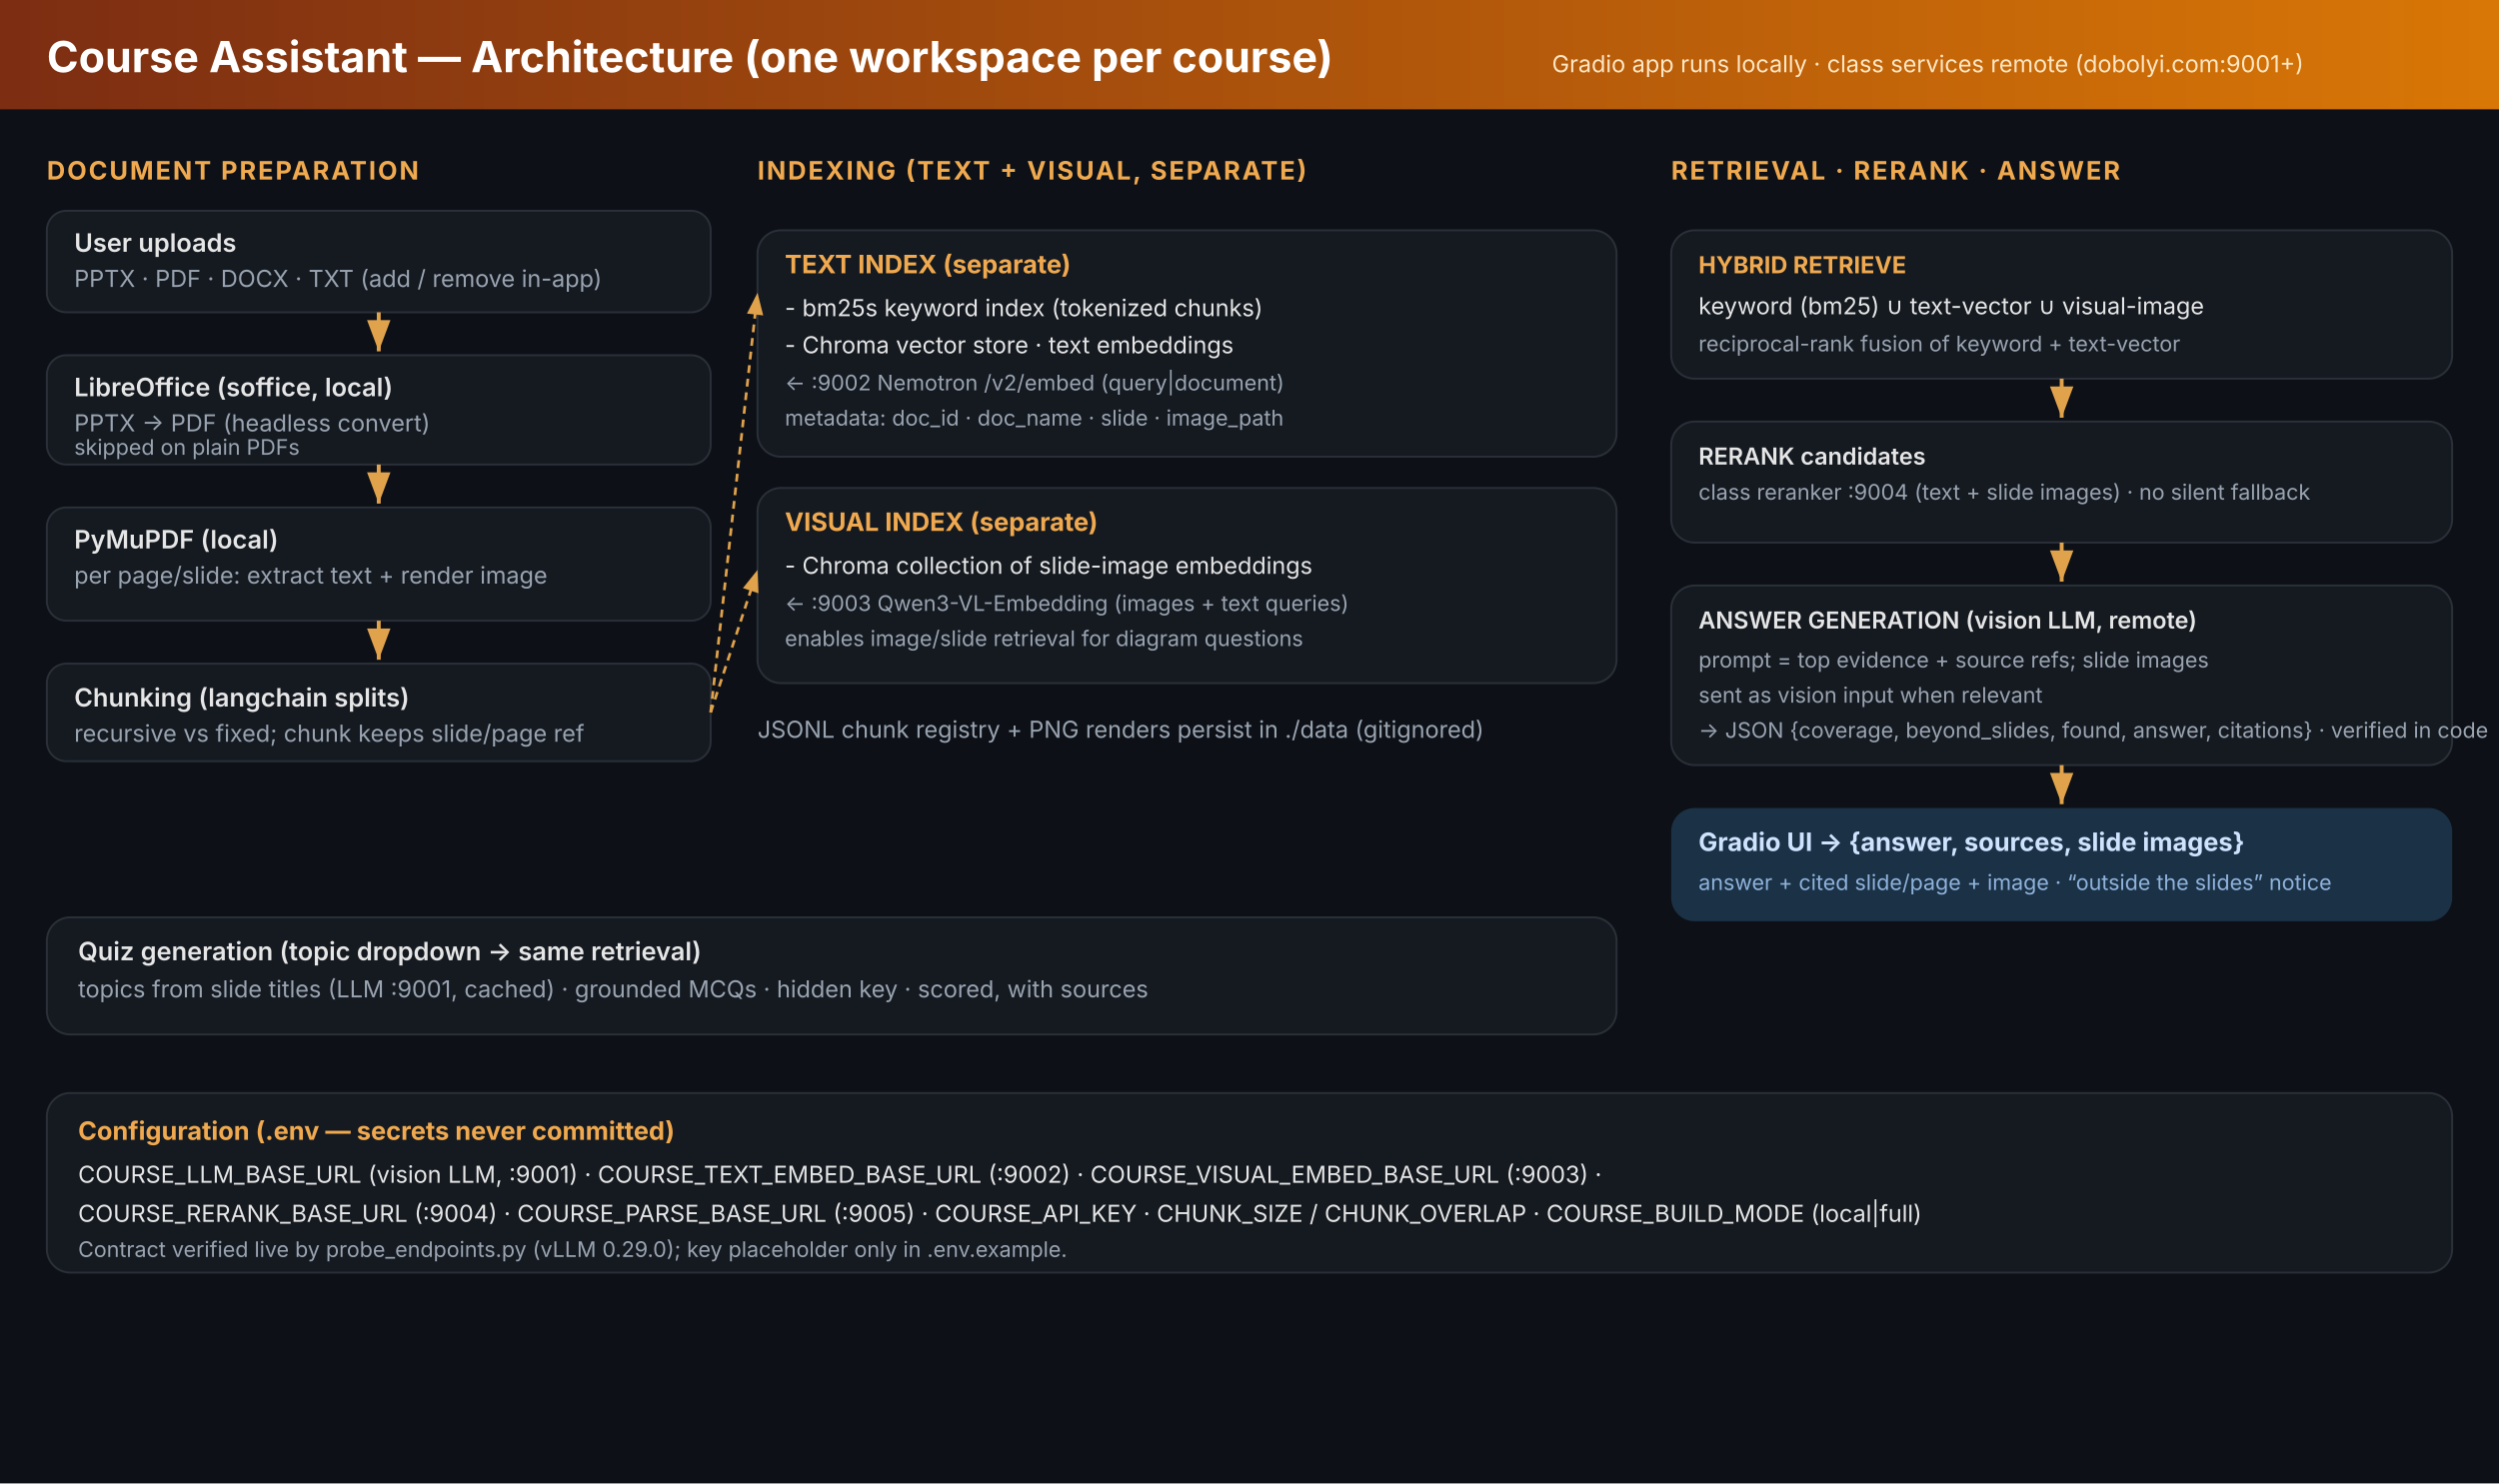
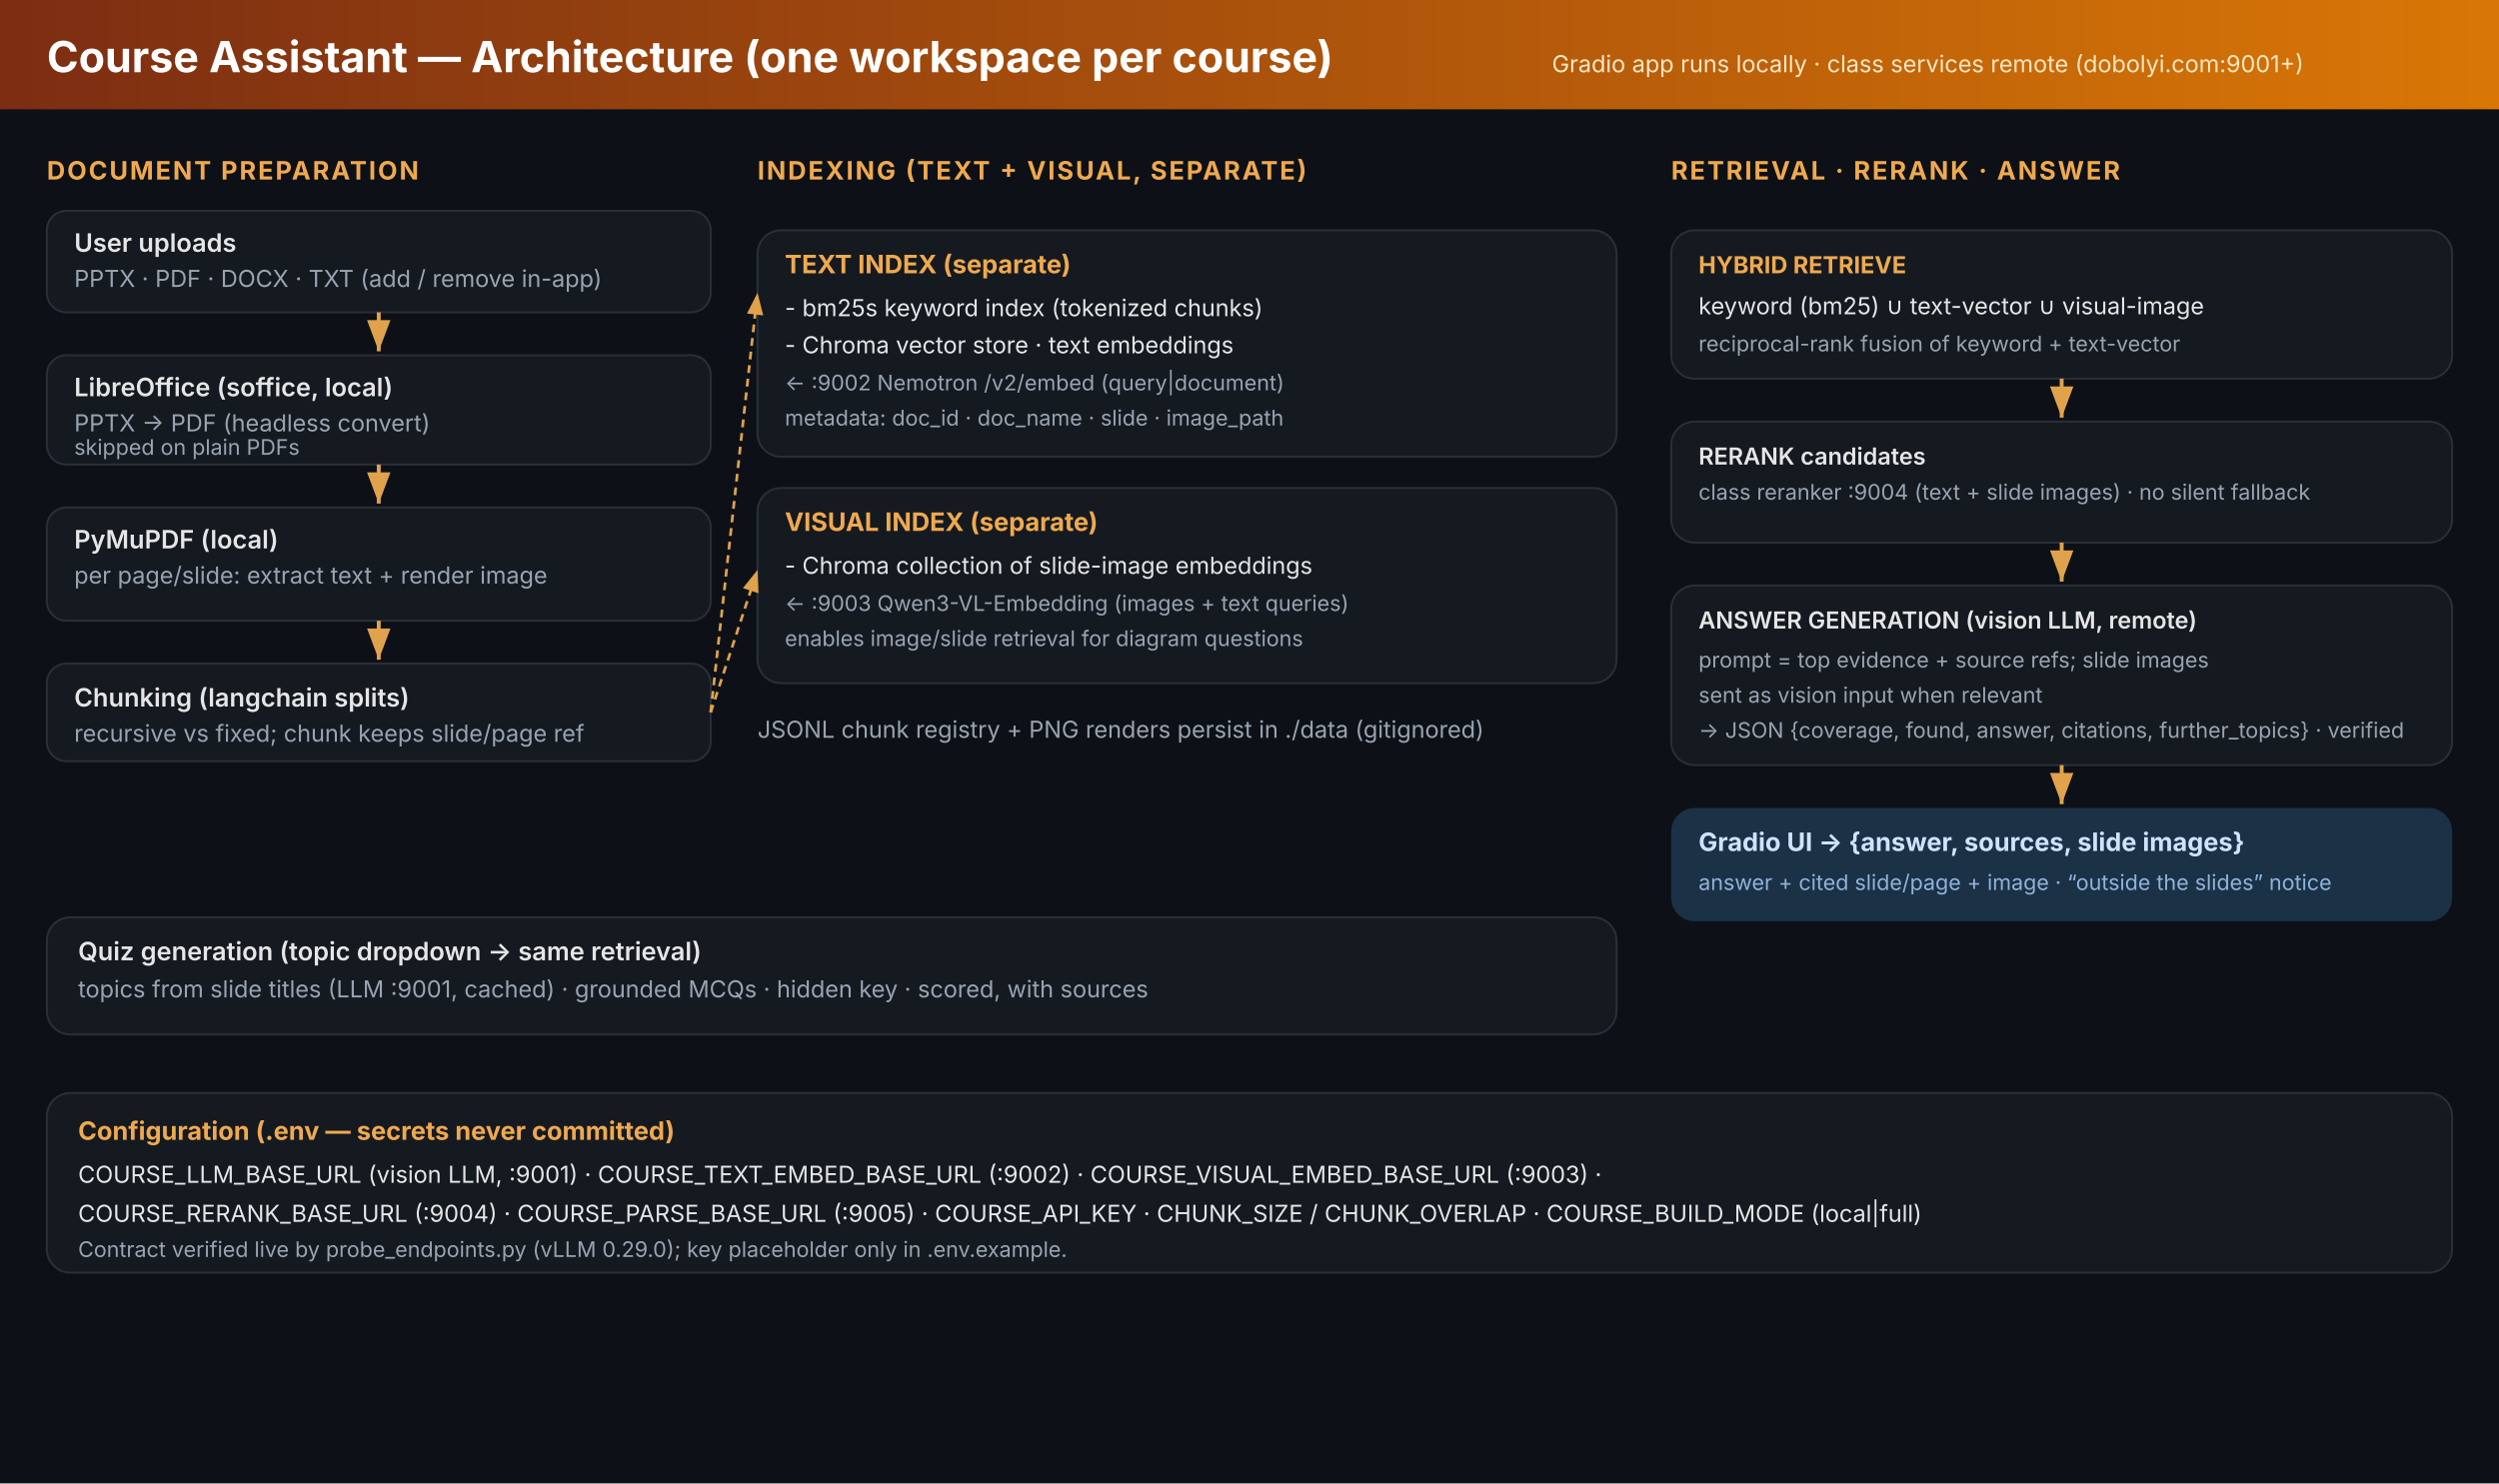
<svg xmlns="http://www.w3.org/2000/svg" viewBox="0 0 1280 760" font-family="Inter, system-ui, sans-serif">
  <defs>
    <linearGradient id="hdr" x1="0" y1="0" x2="1" y2="0">
      <stop offset="0" stop-color="#7c2d12" />
      <stop offset="1" stop-color="#d97706" />
    </linearGradient>
    <linearGradient id="acc" x1="0" y1="0" x2="0" y2="1">
      <stop offset="0" stop-color="#274b6d" />
      <stop offset="1" stop-color="#1b3145" />
    </linearGradient>
    <marker id="arr" markerWidth="10" markerHeight="10" refX="8" refY="3" orient="auto">
      <path d="M0,0 L8,3 L0,6 Z" fill="#e0a24b" />
    </marker>
  </defs>
  <rect width="1280" height="760" fill="#0d1117" />
  <rect width="1280" height="56" fill="url(#hdr)" />
  <text x="24" y="37" fill="#fff" font-size="22" font-weight="700">Course Assistant — Architecture (one workspace per course)</text>
  <text x="1180" y="37" fill="#ffe7c4" font-size="12" text-anchor="end">Gradio app runs locally · class services remote (dobolyi.com:9001+)</text>
  <text x="24" y="92" fill="#f0a94e" font-size="13" font-weight="700" letter-spacing="1">DOCUMENT PREPARATION</text>
  <text x="388" y="92" fill="#f0a94e" font-size="13" font-weight="700" letter-spacing="1">INDEXING (TEXT + VISUAL, SEPARATE)</text>
  <text x="856" y="92" fill="#f0a94e" font-size="13" font-weight="700" letter-spacing="1">RETRIEVAL · RERANK · ANSWER</text>
  <rect x="24" y="108" width="340" height="52" rx="10" fill="#151a21" stroke="#2a2f38" />
  <text x="38" y="129" fill="#e6e6e6" font-size="13" font-weight="600">User uploads</text>
  <text x="38" y="147" fill="#9aa4b1" font-size="12">PPTX · PDF · DOCX · TXT (add / remove in-app)</text>
  <line x1="194" y1="160" x2="194" y2="180" stroke="#e0a24b" stroke-width="2" marker-end="url(#arr)" />
  <rect x="24" y="182" width="340" height="56" rx="10" fill="#151a21" stroke="#2a2f38" />
  <text x="38" y="203" fill="#e6e6e6" font-size="13" font-weight="600">LibreOffice (soffice, local)</text>
  <text x="38" y="221" fill="#9aa4b1" font-size="12">PPTX → PDF (headless convert)</text>
  <text x="38" y="233" fill="#9aa4b1" font-size="11">skipped on plain PDFs</text>
  <line x1="194" y1="238" x2="194" y2="258" stroke="#e0a24b" stroke-width="2" marker-end="url(#arr)" />
  <rect x="24" y="260" width="340" height="58" rx="10" fill="#151a21" stroke="#2a2f38" />
  <text x="38" y="281" fill="#e6e6e6" font-size="13" font-weight="600">PyMuPDF (local)</text>
  <text x="38" y="299" fill="#9aa4b1" font-size="12">per page/slide: extract text + render image</text>
  <line x1="194" y1="318" x2="194" y2="338" stroke="#e0a24b" stroke-width="2" marker-end="url(#arr)" />
  <rect x="24" y="340" width="340" height="50" rx="10" fill="#151a21" stroke="#2a2f38" />
  <text x="38" y="362" fill="#e6e6e6" font-size="13" font-weight="600">Chunking (langchain splits)</text>
  <text x="38" y="380" fill="#9aa4b1" font-size="12">recursive vs fixed; chunk keeps slide/page ref</text>
  <rect x="388" y="118" width="440" height="116" rx="12" fill="#151a21" stroke="#2a2f38" />
  <text x="402" y="140" fill="#f0a94e" font-size="13" font-weight="700">TEXT INDEX (separate)</text>
  <text x="402" y="162" fill="#e6e6e6" font-size="12">- bm25s keyword index (tokenized chunks)</text>
  <text x="402" y="181" fill="#e6e6e6" font-size="12">- Chroma vector store · text embeddings</text>
  <text x="402" y="200" fill="#9aa4b1" font-size="11">  ← :9002 Nemotron /v2/embed (query|document)</text>
  <text x="402" y="218" fill="#9aa4b1" font-size="11">  metadata: doc_id · doc_name · slide · image_path</text>
  <rect x="388" y="250" width="440" height="100" rx="12" fill="#151a21" stroke="#2a2f38" />
  <text x="402" y="272" fill="#f0a94e" font-size="13" font-weight="700">VISUAL INDEX (separate)</text>
  <text x="402" y="294" fill="#e6e6e6" font-size="12">- Chroma collection of slide-image embeddings</text>
  <text x="402" y="313" fill="#9aa4b1" font-size="11">  ← :9003 Qwen3-VL-Embedding (images + text queries)</text>
  <text x="402" y="331" fill="#9aa4b1" font-size="11">  enables image/slide retrieval for diagram questions</text>
  <text x="388" y="378" fill="#9aa4b1" font-size="12">JSONL chunk registry + PNG renders persist in ./data (gitignored)</text>
  <rect x="856" y="118" width="400" height="76" rx="12" fill="#151a21" stroke="#2a2f38" />
  <text x="870" y="140" fill="#f0a94e" font-size="12" font-weight="700">HYBRID RETRIEVE</text>
  <text x="870" y="161" fill="#e6e6e6" font-size="12">keyword (bm25) ∪ text-vector ∪ visual-image</text>
  <text x="870" y="180" fill="#9aa4b1" font-size="11">reciprocal-rank fusion of keyword + text-vector</text>
  <line x1="1056" y1="194" x2="1056" y2="214" stroke="#e0a24b" stroke-width="2" marker-end="url(#arr)" />
  <rect x="856" y="216" width="400" height="62" rx="12" fill="#151a21" stroke="#2a2f38" />
  <text x="870" y="238" fill="#e6e6e6" font-size="12" font-weight="600">RERANK candidates</text>
  <text x="870" y="256" fill="#9aa4b1" font-size="11">class reranker :9004 (text + slide images) · no silent fallback</text>
  <line x1="1056" y1="278" x2="1056" y2="298" stroke="#e0a24b" stroke-width="2" marker-end="url(#arr)" />
  <rect x="856" y="300" width="400" height="92" rx="12" fill="#151a21" stroke="#2a2f38" />
  <text x="870" y="322" fill="#e6e6e6" font-size="12" font-weight="600">ANSWER GENERATION (vision LLM, remote)</text>
  <text x="870" y="342" fill="#9aa4b1" font-size="11">prompt = top evidence + source refs; slide images</text>
  <text x="870" y="360" fill="#9aa4b1" font-size="11">sent as vision input when relevant</text>
-   <text x="870" y="378" fill="#9aa4b1" font-size="11">→ JSON {coverage, beyond_slides, found, answer, citations} · verified in code</text>
+   <text x="870" y="378" fill="#9aa4b1" font-size="11">→ JSON {coverage, found, answer, citations, further_topics} · verified</text>
  <line x1="1056" y1="392" x2="1056" y2="412" stroke="#e0a24b" stroke-width="2" marker-end="url(#arr)" />
  <rect x="856" y="414" width="400" height="58" rx="12" fill="#1b3145" />
  <text x="870" y="436" fill="#cfe3ff" font-size="13" font-weight="700">Gradio UI → {answer, sources, slide images}</text>
  <text x="870" y="456" fill="#8fb3dd" font-size="11">answer + cited slide/page + image · “outside the slides” notice</text>
  <line x1="364" y1="365" x2="388" y2="150" stroke="#e0a24b" stroke-width="1.4" stroke-dasharray="4 3" marker-end="url(#arr)" />
  <line x1="364" y1="365" x2="388" y2="292" stroke="#e0a24b" stroke-width="1.4" stroke-dasharray="4 3" marker-end="url(#arr)" />
  <rect x="24" y="560" width="1232" height="92" rx="12" fill="#151a21" stroke="#2a2f38" />
  <text x="40" y="584" fill="#f0a94e" font-size="13" font-weight="700">Configuration (.env — secrets never committed)</text>
  <text x="40" y="606" fill="#e6e6e6" font-size="12">COURSE_LLM_BASE_URL (vision LLM, :9001) · COURSE_TEXT_EMBED_BASE_URL (:9002) · COURSE_VISUAL_EMBED_BASE_URL (:9003) ·</text>
  <text x="40" y="626" fill="#e6e6e6" font-size="12">COURSE_RERANK_BASE_URL (:9004) · COURSE_PARSE_BASE_URL (:9005) · COURSE_API_KEY · CHUNK_SIZE / CHUNK_OVERLAP · COURSE_BUILD_MODE (local|full)</text>
  <text x="40" y="644" fill="#9aa4b1" font-size="11">Contract verified live by probe_endpoints.py (vLLM 0.29.0); key placeholder only in .env.example.</text>
  <rect x="24" y="470" width="804" height="60" rx="12" fill="#151a21" stroke="#2a2f38" />
  <text x="40" y="492" fill="#e6e6e6" font-size="13" font-weight="600">Quiz generation (topic dropdown → same retrieval)</text>
  <text x="40" y="511" fill="#9aa4b1" font-size="12">topics from slide titles (LLM :9001, cached) · grounded MCQs · hidden key · scored, with sources</text>
</svg>
